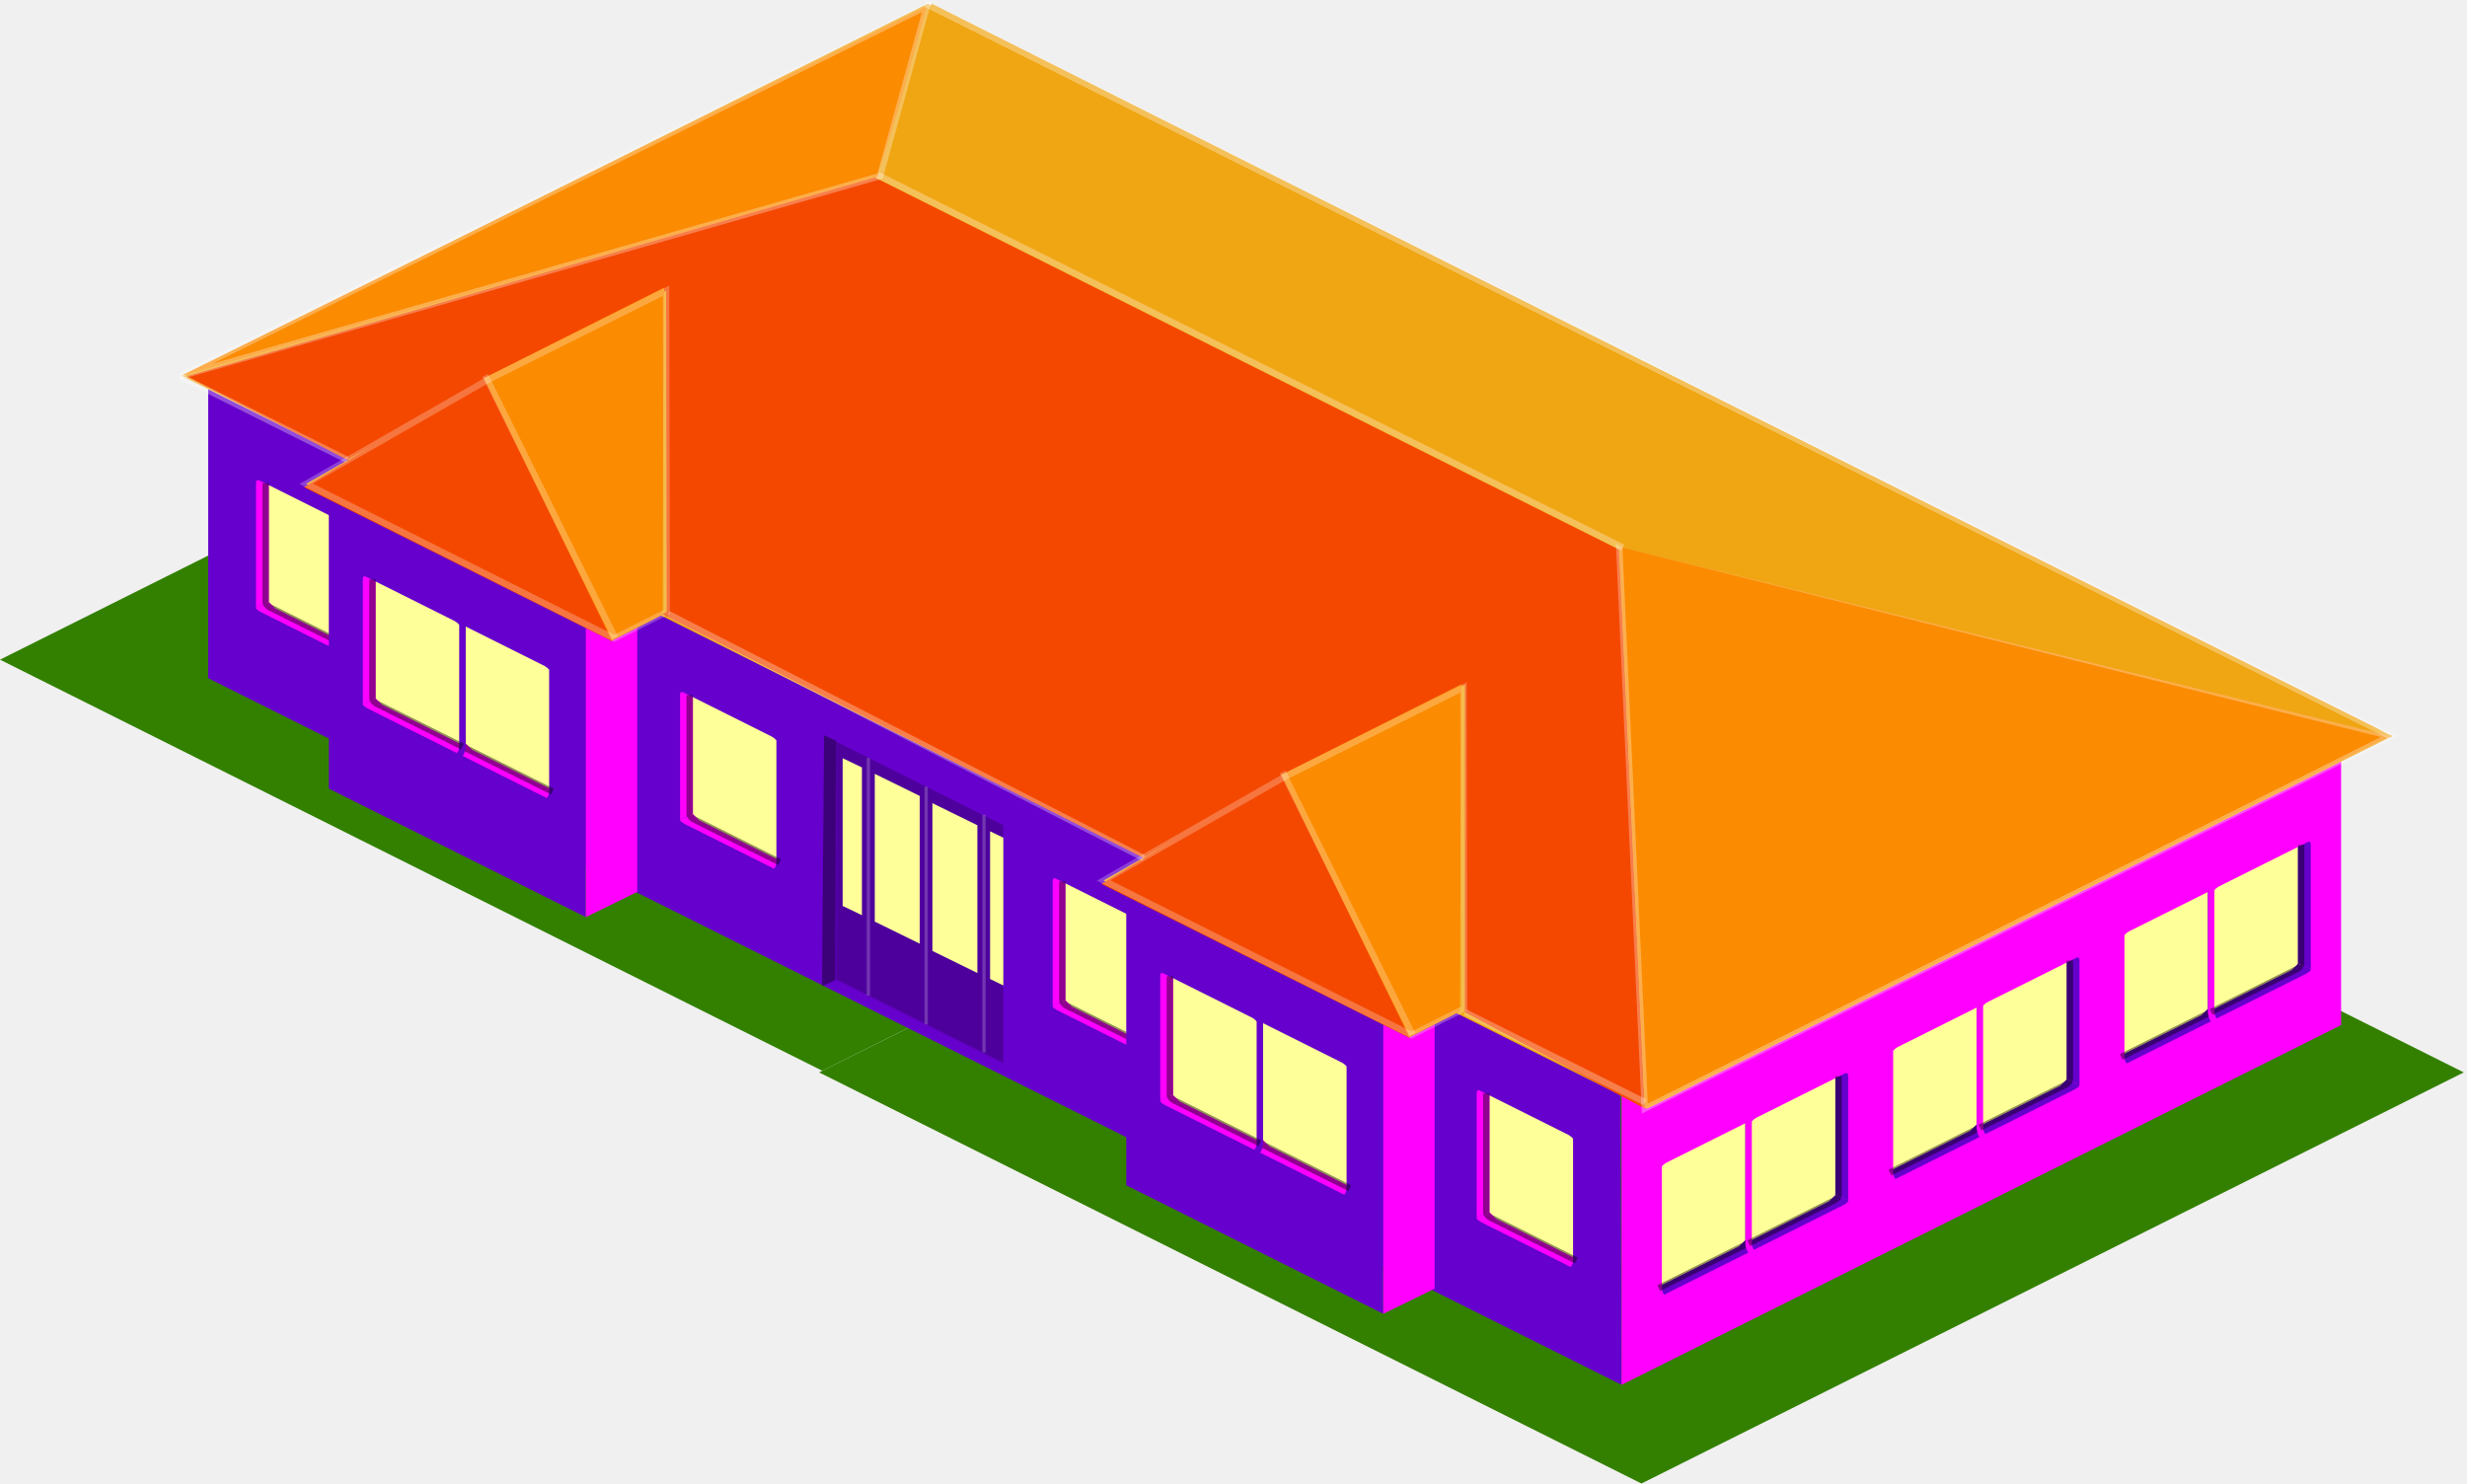
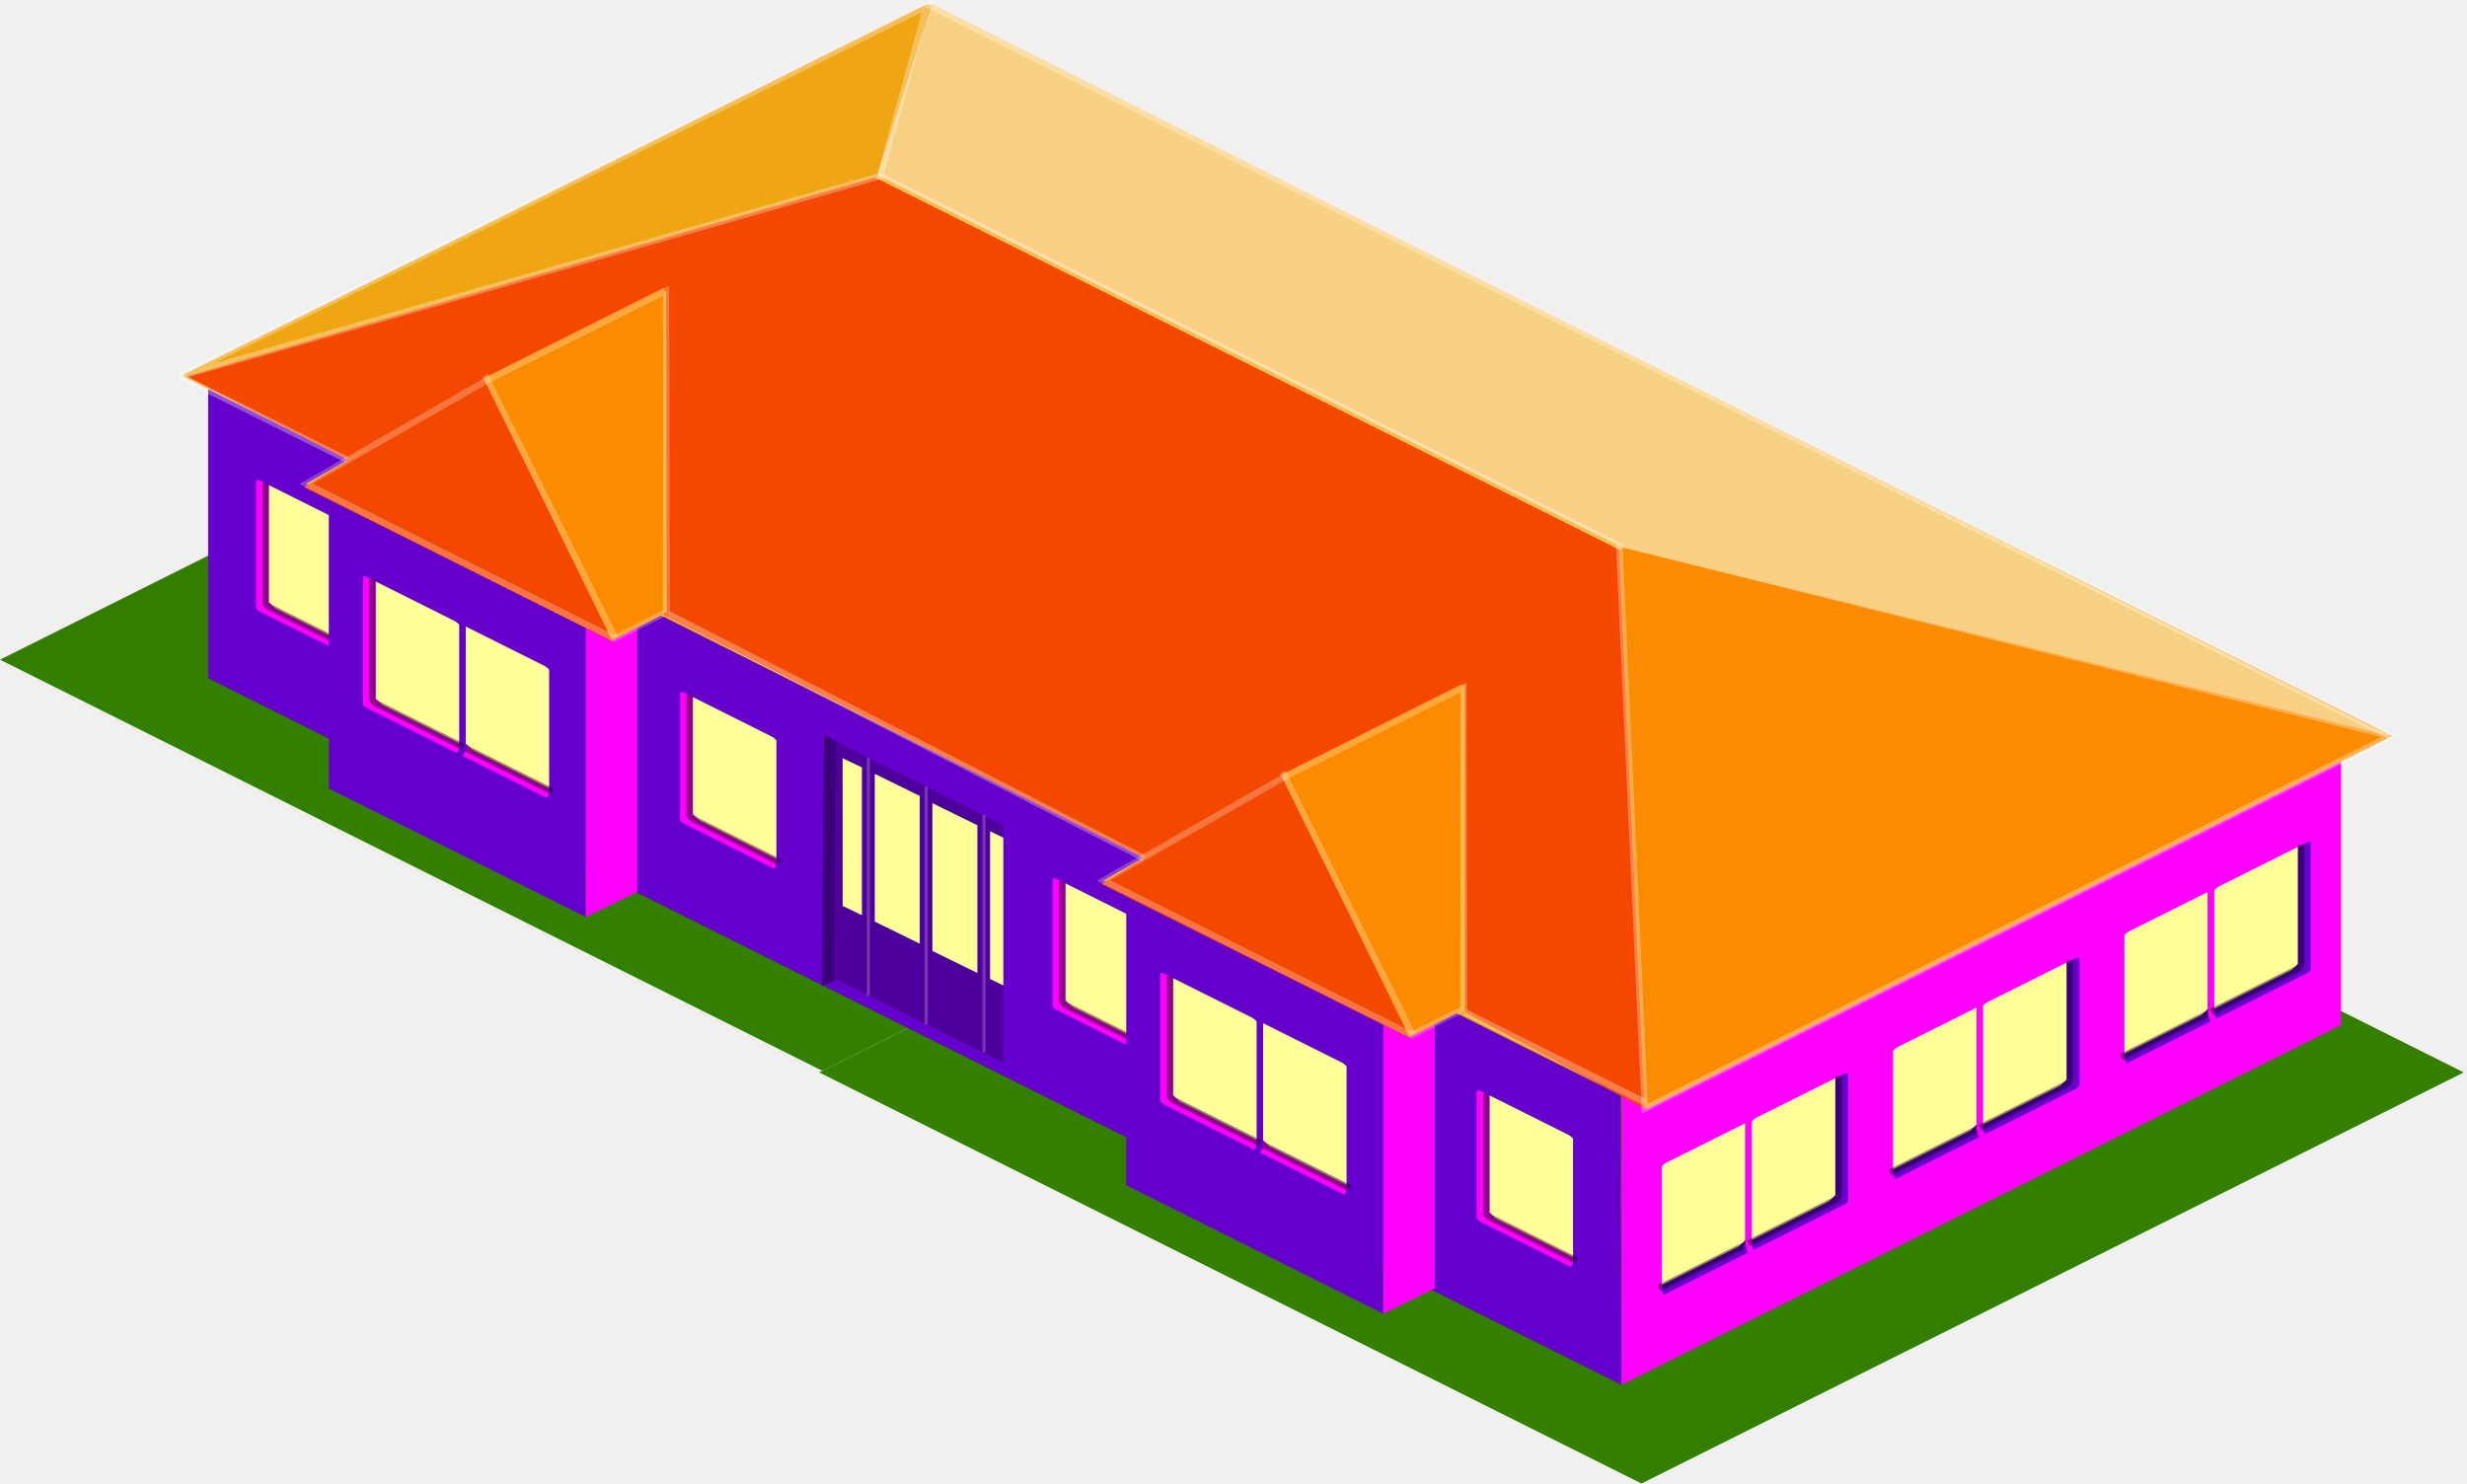
<svg xmlns="http://www.w3.org/2000/svg" width="384" height="230.94" id="svg2" version="1.1">
  <defs id="defs4" />
  <g id="layer1" transform="translate(2916.973,-815.2176)">
    <g style="display:none" id="g12564" transform="translate(-3352.5,-69)">
      <g id="g9211" transform="translate(902,-51)">
        <path id="path8754" d="m -237,710.862 128,-64" style="fill:none;stroke:#6fd01d;stroke-width:1px;stroke-linecap:butt;stroke-linejoin:miter;stroke-opacity:1" />
        <path id="path8766" d="m -349,654.862 128,-64" style="fill:none;stroke:#6fd01d;stroke-width:1px;stroke-linecap:butt;stroke-linejoin:miter;stroke-opacity:1" />
        <path id="path8774" d="m -253,702.862 128,-64" style="fill:none;stroke:#6fd01d;stroke-width:1px;stroke-linecap:butt;stroke-linejoin:miter;stroke-opacity:1" />
        <path id="path8778" d="m -285,686.862 128,-64" style="fill:none;stroke:#6fd01d;stroke-width:1px;stroke-linecap:butt;stroke-linejoin:miter;stroke-opacity:1" />
        <path id="path9018" d="m -365,646.862 128,-64" style="fill:none;stroke:#6fd01d;stroke-width:1px;stroke-linecap:butt;stroke-linejoin:miter;stroke-opacity:1" />
        <path style="fill:none;stroke:#6fd01d;stroke-width:1px;stroke-linecap:butt;stroke-linejoin:miter;stroke-opacity:1" d="m -333,662.862 128,-64" id="path9069" />
        <path style="fill:none;stroke:#6fd01d;stroke-width:1px;stroke-linecap:butt;stroke-linejoin:miter;stroke-opacity:1" d="m -269,694.862 128,-64" id="path9071" />
        <path style="fill:none;stroke:#6fd01d;stroke-width:1px;stroke-linecap:butt;stroke-linejoin:miter;stroke-opacity:1" d="m -317,670.862 128,-64" id="path9073" />
        <path style="fill:none;stroke:#6fd01d;stroke-width:1px;stroke-linecap:butt;stroke-linejoin:miter;stroke-opacity:1" d="m -301,678.862 128,-64" id="path9209" />
      </g>
      <g id="g9222" transform="matrix(-1,0,0,1,428,-51)" style="stroke:#5ebd10;stroke-opacity:1">
        <path style="fill:none;stroke:#5ebd10;stroke-width:1px;stroke-linecap:butt;stroke-linejoin:miter;stroke-opacity:1" d="m -237,710.862 128,-64" id="path9224" />
        <path style="fill:none;stroke:#5ebd10;stroke-width:1px;stroke-linecap:butt;stroke-linejoin:miter;stroke-opacity:1" d="m -349,654.862 128,-64" id="path9226" />
        <path style="fill:none;stroke:#5ebd10;stroke-width:1px;stroke-linecap:butt;stroke-linejoin:miter;stroke-opacity:1" d="m -253,702.862 128,-64" id="path9228" />
        <path style="fill:none;stroke:#5ebd10;stroke-width:1px;stroke-linecap:butt;stroke-linejoin:miter;stroke-opacity:1" d="m -285,686.862 128,-64" id="path9230" />
        <path style="fill:none;stroke:#5ebd10;stroke-width:1px;stroke-linecap:butt;stroke-linejoin:miter;stroke-opacity:1" d="m -365,646.862 128,-64" id="path9232" />
        <path id="path9234" d="m -333,662.862 128,-64" style="fill:none;stroke:#5ebd10;stroke-width:1px;stroke-linecap:butt;stroke-linejoin:miter;stroke-opacity:1" />
        <path id="path9236" d="m -269,694.862 128,-64" style="fill:none;stroke:#5ebd10;stroke-width:1px;stroke-linecap:butt;stroke-linejoin:miter;stroke-opacity:1" />
        <path id="path9238" d="m -317,670.862 128,-64" style="fill:none;stroke:#5ebd10;stroke-width:1px;stroke-linecap:butt;stroke-linejoin:miter;stroke-opacity:1" />
        <path id="path9240" d="m -301,678.862 128,-64" style="fill:none;stroke:#5ebd10;stroke-width:1px;stroke-linecap:butt;stroke-linejoin:miter;stroke-opacity:1" />
      </g>
    </g>
    <g id="g28557">
      <rect y="2514.34" x="-461.277" height="143.108" width="143.108" id="rect8838" style="fill:#338000;fill-opacity:1;stroke:none" transform="matrix(0.8944272,0.4472136,-0.8944272,0.4472136,0,0)" />
      <rect transform="matrix(0.8944272,0.4472136,-0.8944272,0.4472136,0,0)" style="fill:#338000;fill-opacity:1;stroke:none" id="rect8421" width="143.108" height="143.108" x="-604.386" y="2513.781" />
      <path id="path8423" d="m -2664.57,1030.794 -220,-110 0,-45 219.841,109.743" style="fill:#6600cc;fill-opacity:1;stroke:none" />
      <g id="g10317" transform="translate(-869.9389,144.4699)">
        <g id="g10319" transform="translate(697.4603,185.035)">
          <path id="path10321" d="m -2689.14,567.49 -14,-7 0,20 14,7 z" style="fill:#ffff99;fill-opacity:1;stroke:none" />
          <g id="g10323" transform="matrix(-1,0,0,1,-2458.142,478.4293)">
            <g id="g10325">
              <g id="g10327">
                <path id="path10329" d="m 246,82 1,0 0,20 -2.5,-1 0,-18.5 z" style="fill:#ff00ff;stroke:none" />
                <path id="path10331" d="m 244.5,101 -1,1 -13,6.5 1,1.5 14.5,-7 1,-1 z" style="fill:#ff00ff;stroke:none" />
                <path id="path10333" d="m 231,89.5 c 0,0 0.019,-0.434 1,-1 l 14,-7 c 0,0 1,-0.22 1,1 l 0,19.5 c 0,0.47 -1,1 -1,1 l -14,7 c -0.573,0.153 -1,-0.812 -1,-1.5 z" style="fill:none;stroke:#6600cc;stroke-width:1px;stroke-linecap:butt;stroke-linejoin:miter;stroke-opacity:1" />
                <path id="path10335" d="m 231,108.5 13,-6.5 c 0.353,-0.095 1,-0.561 1,-1 l 0,-18.5" style="opacity:0.435;fill:none;stroke:#000000;stroke-width:1px;stroke-linecap:butt;stroke-linejoin:miter;stroke-opacity:1" />
              </g>
            </g>
          </g>
        </g>
      </g>
      <path id="path8425" d="m -2664.57,985.794 0,45 112,-56 0,-45 z" style="fill:#ff00ff;fill-opacity:1;stroke:none" />
      <g id="g8483" transform="translate(-715.5702,254.4318)">
        <g id="g8485" transform="translate(733.375,174.625)">
          <path id="path8487" d="m -2640.599,549.254 14,-7 0,20 -14,7 z" style="fill:#ffff99;fill-opacity:1;stroke:none" />
          <g id="g8489" transform="translate(-2871.597,460.1937)">
            <g id="g8491">
              <g id="g8493">
                <path id="path8495" d="m 246,82 1,0 0,20 -2.5,-1 0,-18.5 z" style="fill:#6600cc;stroke:none" />
                <path id="path8497" d="m 244.5,101 -1,1 -13,6.5 1,1.5 14.5,-7 1,-1 z" style="fill:#6600cc;stroke:none" />
                <path id="path8499" d="m 231,89.5 c 0,0 0.019,-0.434 1,-1 l 14,-7 c 0,0 1,-0.22 1,1 l 0,19.5 c 0,0.47 -1,1 -1,1 l -14,7 c -0.573,0.153 -1,-0.812 -1,-1.5 z" style="fill:none;stroke:#ff00ff;stroke-width:1px;stroke-linecap:butt;stroke-linejoin:miter;stroke-opacity:1" />
                <path id="path8501" d="m 231,108.5 13,-6.5 c 0.353,-0.095 1,-0.561 1,-1 l 0,-18.5" style="opacity:0.435;fill:none;stroke:#000000;stroke-width:1px;stroke-linecap:butt;stroke-linejoin:miter;stroke-opacity:1" />
              </g>
            </g>
          </g>
        </g>
        <g transform="translate(747.375,167.625)" id="g8503">
          <path style="fill:#ffff99;fill-opacity:1;stroke:none" d="m -2640.599,549.254 14,-7 0,20 -14,7 z" id="path8505" />
          <g transform="translate(-2871.597,460.1937)" id="g8507">
            <g id="g8509">
              <g id="g8511">
                <path style="fill:#6600cc;stroke:none" d="m 246,82 1,0 0,20 -2.5,-1 0,-18.5 z" id="path8513" />
                <path style="fill:#6600cc;stroke:none" d="m 244.5,101 -1,1 -13,6.5 1,1.5 14.5,-7 1,-1 z" id="path8515" />
                <path style="fill:none;stroke:#ff00ff;stroke-width:1px;stroke-linecap:butt;stroke-linejoin:miter;stroke-opacity:1" d="m 231,89.5 c 0,0 0.019,-0.434 1,-1 l 14,-7 c 0,0 1,-0.22 1,1 l 0,19.5 c 0,0.47 -1,1 -1,1 l -14,7 c -0.573,0.153 -1,-0.812 -1,-1.5 z" id="path8517" />
                <path style="opacity:0.435;fill:none;stroke:#000000;stroke-width:1px;stroke-linecap:butt;stroke-linejoin:miter;stroke-opacity:1" d="m 231,108.5 13,-6.5 c 0.353,-0.095 1,-0.561 1,-1 l 0,-18.5" id="path8519" />
              </g>
            </g>
          </g>
        </g>
      </g>
      <g transform="translate(-751.5702,272.4318)" id="g8521">
        <g transform="translate(733.375,174.625)" id="g8523">
          <path style="fill:#ffff99;fill-opacity:1;stroke:none" d="m -2640.599,549.254 14,-7 0,20 -14,7 z" id="path8525" />
          <g transform="translate(-2871.597,460.1937)" id="g8527">
            <g id="g8529">
              <g id="g8531">
                <path style="fill:#6600cc;stroke:none" d="m 246,82 1,0 0,20 -2.5,-1 0,-18.5 z" id="path8533" />
                <path style="fill:#6600cc;stroke:none" d="m 244.5,101 -1,1 -13,6.5 1,1.5 14.5,-7 1,-1 z" id="path8535" />
                <path style="fill:none;stroke:#ff00ff;stroke-width:1px;stroke-linecap:butt;stroke-linejoin:miter;stroke-opacity:1" d="m 231,89.5 c 0,0 0.019,-0.434 1,-1 l 14,-7 c 0,0 1,-0.22 1,1 l 0,19.5 c 0,0.47 -1,1 -1,1 l -14,7 c -0.573,0.153 -1,-0.812 -1,-1.5 z" id="path8537" />
                <path style="opacity:0.435;fill:none;stroke:#000000;stroke-width:1px;stroke-linecap:butt;stroke-linejoin:miter;stroke-opacity:1" d="m 231,108.5 13,-6.5 c 0.353,-0.095 1,-0.561 1,-1 l 0,-18.5" id="path8539" />
              </g>
            </g>
          </g>
        </g>
        <g id="g8541" transform="translate(747.375,167.625)">
          <path id="path8543" d="m -2640.599,549.254 14,-7 0,20 -14,7 z" style="fill:#ffff99;fill-opacity:1;stroke:none" />
          <g id="g8545" transform="translate(-2871.597,460.1937)">
            <g id="g8547">
              <g id="g8549">
                <path id="path8551" d="m 246,82 1,0 0,20 -2.5,-1 0,-18.5 z" style="fill:#6600cc;stroke:none" />
                <path id="path8553" d="m 244.5,101 -1,1 -13,6.5 1,1.5 14.5,-7 1,-1 z" style="fill:#6600cc;stroke:none" />
                <path id="path8555" d="m 231,89.5 c 0,0 0.019,-0.434 1,-1 l 14,-7 c 0,0 1,-0.22 1,1 l 0,19.5 c 0,0.47 -1,1 -1,1 l -14,7 c -0.573,0.153 -1,-0.812 -1,-1.5 z" style="fill:none;stroke:#ff00ff;stroke-width:1px;stroke-linecap:butt;stroke-linejoin:miter;stroke-opacity:1" />
                <path id="path8557" d="m 231,108.5 13,-6.5 c 0.353,-0.095 1,-0.561 1,-1 l 0,-18.5" style="opacity:0.435;fill:none;stroke:#000000;stroke-width:1px;stroke-linecap:butt;stroke-linejoin:miter;stroke-opacity:1" />
              </g>
            </g>
          </g>
        </g>
      </g>
      <g transform="translate(-679.5702,236.4318)" id="g8559">
        <g transform="translate(733.375,174.625)" id="g8561">
          <path style="fill:#ffff99;fill-opacity:1;stroke:none" d="m -2640.599,549.254 14,-7 0,20 -14,7 z" id="path8563" />
          <g transform="translate(-2871.597,460.1937)" id="g8565">
            <g id="g8567">
              <g id="g8569">
                <path style="fill:#6600cc;stroke:none" d="m 246,82 1,0 0,20 -2.5,-1 0,-18.5 z" id="path8571" />
                <path style="fill:#6600cc;stroke:none" d="m 244.5,101 -1,1 -13,6.5 1,1.5 14.5,-7 1,-1 z" id="path8573" />
                <path style="fill:none;stroke:#ff00ff;stroke-width:1px;stroke-linecap:butt;stroke-linejoin:miter;stroke-opacity:1" d="m 231,89.5 c 0,0 0.019,-0.434 1,-1 l 14,-7 c 0,0 1,-0.22 1,1 l 0,19.5 c 0,0.47 -1,1 -1,1 l -14,7 c -0.573,0.153 -1,-0.812 -1,-1.5 z" id="path8575" />
                <path style="opacity:0.435;fill:none;stroke:#000000;stroke-width:1px;stroke-linecap:butt;stroke-linejoin:miter;stroke-opacity:1" d="m 231,108.5 13,-6.5 c 0.353,-0.095 1,-0.561 1,-1 l 0,-18.5" id="path8577" />
              </g>
            </g>
          </g>
        </g>
        <g id="g8579" transform="translate(747.375,167.625)">
          <path id="path8581" d="m -2640.599,549.254 14,-7 0,20 -14,7 z" style="fill:#ffff99;fill-opacity:1;stroke:none" />
          <g id="g8583" transform="translate(-2871.597,460.1937)">
            <g id="g8585">
              <g id="g8587">
                <path id="path8589" d="m 246,82 1,0 0,20 -2.5,-1 0,-18.5 z" style="fill:#6600cc;stroke:none" />
                <path id="path8591" d="m 244.5,101 -1,1 -13,6.5 1,1.5 14.5,-7 1,-1 z" style="fill:#6600cc;stroke:none" />
                <path id="path8593" d="m 231,89.5 c 0,0 0.019,-0.434 1,-1 l 14,-7 c 0,0 1,-0.22 1,1 l 0,19.5 c 0,0.47 -1,1 -1,1 l -14,7 c -0.573,0.153 -1,-0.812 -1,-1.5 z" style="fill:none;stroke:#ff00ff;stroke-width:1px;stroke-linecap:butt;stroke-linejoin:miter;stroke-opacity:1" />
                <path id="path8595" d="m 231,108.5 13,-6.5 c 0.353,-0.095 1,-0.561 1,-1 l 0,-18.5" style="opacity:0.435;fill:none;stroke:#000000;stroke-width:1px;stroke-linecap:butt;stroke-linejoin:miter;stroke-opacity:1" />
              </g>
            </g>
          </g>
        </g>
      </g>
      <path style="fill:#6600cc;fill-opacity:1;stroke:none" d="m -2865.79,892.984 40,20 0,45 -40,-20 z" id="path8926" />
      <path style="fill:#ff00ff;fill-opacity:1;stroke:none" d="m -2825.786,957.988 8,-3.922 0,-41.078 -3.984,2.016 -4.016,-2.031 z" id="path8928" />
      <g id="g8597" transform="translate(-849.3139,161.4699)">
        <g transform="translate(707.4603,190.035)" id="g8599">
          <path style="fill:#ffff99;fill-opacity:1;stroke:none" d="m -2689.14,567.49 -14,-7 0,20 14,7 z" id="path8601" />
          <g transform="matrix(-1,0,0,1,-2458.142,478.4293)" id="g8603">
            <g id="g8605">
              <g id="g8607">
                <path style="fill:#ff00ff;stroke:none" d="m 246,82 1,0 0,20 -2.5,-1 0,-18.5 z" id="path8609" />
                <path style="fill:#ff00ff;stroke:none" d="m 244.5,101 -1,1 -13,6.5 1,1.5 14.5,-7 1,-1 z" id="path8611" />
                <path style="fill:none;stroke:#6600cc;stroke-width:1px;stroke-linecap:butt;stroke-linejoin:miter;stroke-opacity:1" d="m 231,89.5 c 0,0 0.019,-0.434 1,-1 l 14,-7 c 0,0 1,-0.22 1,1 l 0,19.5 c 0,0.47 -1,1 -1,1 l -14,7 c -0.573,0.153 -1,-0.812 -1,-1.5 z" id="path8613" />
                <path style="opacity:0.435;fill:none;stroke:#000000;stroke-width:1px;stroke-linecap:butt;stroke-linejoin:miter;stroke-opacity:1" d="m 231,108.5 13,-6.5 c 0.353,-0.095 1,-0.561 1,-1 l 0,-18.5" id="path8615" />
              </g>
            </g>
          </g>
        </g>
        <g id="g8617" transform="translate(693.4603,183.035)">
          <path id="path8619" d="m -2689.14,567.49 -14,-7 0,20 14,7 z" style="fill:#ffff99;fill-opacity:1;stroke:none" />
          <g id="g8621" transform="matrix(-1,0,0,1,-2458.142,478.4293)">
            <g id="g8623">
              <g id="g8625">
                <path id="path8627" d="m 246,82 1,0 0,20 -2.5,-1 0,-18.5 z" style="fill:#ff00ff;stroke:none" />
                <path id="path8629" d="m 244.5,101 -1,1 -13,6.5 1,1.5 14.5,-7 1,-1 z" style="fill:#ff00ff;stroke:none" />
                <path id="path8631" d="m 231,89.5 c 0,0 0.019,-0.434 1,-1 l 14,-7 c 0,0 1,-0.22 1,1 l 0,19.5 c 0,0.47 -1,1 -1,1 l -14,7 c -0.573,0.153 -1,-0.812 -1,-1.5 z" style="fill:none;stroke:#6600cc;stroke-width:1px;stroke-linecap:butt;stroke-linejoin:miter;stroke-opacity:1" />
                <path id="path8633" d="m 231,108.5 13,-6.5 c 0.353,-0.095 1,-0.561 1,-1 l 0,-18.5" style="opacity:0.435;fill:none;stroke:#000000;stroke-width:1px;stroke-linecap:butt;stroke-linejoin:miter;stroke-opacity:1" />
              </g>
            </g>
          </g>
        </g>
      </g>
      <g transform="translate(-249.8094,207.3217)" id="g9149">
        <g transform="translate(-4,0)" id="g9151">
          <path id="path9153" d="m -2533,760.362 26,13 0,-37 -26,-13 z" style="opacity:0.231;fill:#000000;stroke:none" />
          <path transform="translate(-2107.022,619.3622)" id="path9155" d="m -428.188,142.051 2.062,-0.938 0.125,-37.25 -1.875,-0.875 z" style="opacity:0.414;fill:#000000;stroke:none" />
          <path id="path9157" transform="translate(-2107.022,619.3622)" d="m -425.969,141 -2,1 28,14 0,-2 -26,-13 z" style="opacity:0.178;fill:none;stroke:none" />
          <path id="path9159" d="m -2528,725.876 0,37" style="opacity:0.208;fill:#ffffff;fill-opacity:1;stroke:#ffffff;stroke-width:0.5;stroke-linecap:butt;stroke-linejoin:miter;stroke-miterlimit:4;stroke-opacity:1;stroke-dasharray:none" />
          <path style="opacity:0.208;fill:#ffffff;fill-opacity:1;stroke:#ffffff;stroke-width:0.5;stroke-linecap:butt;stroke-linejoin:miter;stroke-miterlimit:4;stroke-opacity:1;stroke-dasharray:none" d="m -2510,734.716 0,37" id="path9161" />
          <path id="path9163" d="m -2519,730.362 0,37" style="opacity:0.208;fill:#ffffff;fill-opacity:1;stroke:#ffffff;stroke-width:0.5;stroke-linecap:butt;stroke-linejoin:miter;stroke-miterlimit:4;stroke-opacity:1;stroke-dasharray:none" />
          <path transform="translate(-2107.022,619.3622)" id="path9165" d="m -421.978,108 0,23 -3,-1.438 0,-23 z" style="fill:#ffff99;fill-opacity:1;stroke:none" />
          <path id="path9167" transform="translate(-2107.022,619.3622)" d="m -402.031,117.938 0,23 2.062,1 0,-23 -2.062,-1 z" style="fill:#ffff99;fill-opacity:1;stroke:none" />
          <path transform="translate(-2107.022,619.3622)" id="path9169" d="m -419.978,109 0,23 7,3.438 0,-23 -7,-3.438" style="fill:#ffff99;fill-opacity:1;stroke:none" />
          <path style="fill:#ffff99;fill-opacity:1;stroke:none" d="m -2518.031,732.925 0,23 7,3.438 0,-23 -7,-3.438" id="path9171" />
        </g>
      </g>
      <g id="g9437-6" transform="translate(-745.9389,206.4699)">
        <g id="g9457-2" transform="translate(697.4603,185.035)">
          <path id="path9459-6" d="m -2689.14,567.49 -14,-7 0,20 14,7 z" style="fill:#ffff99;fill-opacity:1;stroke:none" />
          <g id="g9461-0" transform="matrix(-1,0,0,1,-2458.142,478.4293)">
            <g id="g9463-9">
              <g id="g9465-0">
                <path id="path9467-2" d="m 246,82 1,0 0,20 -2.5,-1 0,-18.5 z" style="fill:#ff00ff;stroke:none" />
                <path id="path9469-4" d="m 244.5,101 -1,1 -13,6.5 1,1.5 14.5,-7 1,-1 z" style="fill:#ff00ff;stroke:none" />
                <path id="path9471-5" d="m 231,89.5 c 0,0 0.019,-0.434 1,-1 l 14,-7 c 0,0 1,-0.22 1,1 l 0,19.5 c 0,0.47 -1,1 -1,1 l -14,7 c -0.573,0.153 -1,-0.812 -1,-1.5 z" style="fill:none;stroke:#6600cc;stroke-width:1px;stroke-linecap:butt;stroke-linejoin:miter;stroke-opacity:1" />
                <path id="path9473-7" d="m 231,108.5 13,-6.5 c 0.353,-0.095 1,-0.561 1,-1 l 0,-18.5" style="opacity:0.435;fill:none;stroke:#000000;stroke-width:1px;stroke-linecap:butt;stroke-linejoin:miter;stroke-opacity:1" />
              </g>
            </g>
          </g>
        </g>
      </g>
      <path id="path9427" d="m -2741.665,954.734 40,20 0,45 -40,-20 z" style="fill:#6600cc;fill-opacity:1;stroke:none" />
      <path id="path9429" d="m -2701.661,1019.738 8,-3.922 0,-41.078 -3.984,2.016 -4.016,-2.031 z" style="fill:#ff00ff;fill-opacity:1;stroke:none" />
      <g transform="translate(-725.1889,223.2199)" id="g9437">
        <g id="g9439" transform="translate(707.4603,190.035)">
          <path id="path9441" d="m -2689.14,567.49 -14,-7 0,20 14,7 z" style="fill:#ffff99;fill-opacity:1;stroke:none" />
          <g id="g9443" transform="matrix(-1,0,0,1,-2458.142,478.4293)">
            <g id="g9445">
              <g id="g9447">
                <path id="path9449" d="m 246,82 1,0 0,20 -2.5,-1 0,-18.5 z" style="fill:#ff00ff;stroke:none" />
                <path id="path9451" d="m 244.5,101 -1,1 -13,6.5 1,1.5 14.5,-7 1,-1 z" style="fill:#ff00ff;stroke:none" />
                <path id="path9453" d="m 231,89.5 c 0,0 0.019,-0.434 1,-1 l 14,-7 c 0,0 1,-0.22 1,1 l 0,19.5 c 0,0.47 -1,1 -1,1 l -14,7 c -0.573,0.153 -1,-0.812 -1,-1.5 z" style="fill:none;stroke:#6600cc;stroke-width:1px;stroke-linecap:butt;stroke-linejoin:miter;stroke-opacity:1" />
                <path id="path9455" d="m 231,108.5 13,-6.5 c 0.353,-0.095 1,-0.561 1,-1 l 0,-18.5" style="opacity:0.435;fill:none;stroke:#000000;stroke-width:1px;stroke-linecap:butt;stroke-linejoin:miter;stroke-opacity:1" />
              </g>
            </g>
          </g>
        </g>
        <g transform="translate(693.4603,183.035)" id="g9457">
          <path style="fill:#ffff99;fill-opacity:1;stroke:none" d="m -2689.14,567.49 -14,-7 0,20 14,7 z" id="path9459" />
          <g transform="matrix(-1,0,0,1,-2458.142,478.4293)" id="g9461">
            <g id="g9463">
              <g id="g9465">
                <path style="fill:#ff00ff;stroke:none" d="m 246,82 1,0 0,20 -2.5,-1 0,-18.5 z" id="path9467" />
                <path style="fill:#ff00ff;stroke:none" d="m 244.5,101 -1,1 -13,6.5 1,1.5 14.5,-7 1,-1 z" id="path9469" />
                <path style="fill:none;stroke:#6600cc;stroke-width:1px;stroke-linecap:butt;stroke-linejoin:miter;stroke-opacity:1" d="m 231,89.5 c 0,0 0.019,-0.434 1,-1 l 14,-7 c 0,0 1,-0.22 1,1 l 0,19.5 c 0,0.47 -1,1 -1,1 l -14,7 c -0.573,0.153 -1,-0.812 -1,-1.5 z" id="path9471" />
                <path style="opacity:0.435;fill:none;stroke:#000000;stroke-width:1px;stroke-linecap:butt;stroke-linejoin:miter;stroke-opacity:1" d="m 231,108.5 13,-6.5 c 0.353,-0.095 1,-0.561 1,-1 l 0,-18.5" id="path9473" />
              </g>
            </g>
          </g>
        </g>
      </g>
      <g transform="translate(-803.9389,177.4699)" id="g9566">
        <g transform="translate(697.4603,185.035)" id="g9568">
          <path style="fill:#ffff99;fill-opacity:1;stroke:none" d="m -2689.14,567.49 -14,-7 0,20 14,7 z" id="path9570" />
          <g transform="matrix(-1,0,0,1,-2458.142,478.4293)" id="g9572">
            <g id="g9574">
              <g id="g9576">
                <path style="fill:#ff00ff;stroke:none" d="m 246,82 1,0 0,20 -2.5,-1 0,-18.5 z" id="path9578" />
                <path style="fill:#ff00ff;stroke:none" d="m 244.5,101 -1,1 -13,6.5 1,1.5 14.5,-7 1,-1 z" id="path9580" />
                <path style="fill:none;stroke:#6600cc;stroke-width:1px;stroke-linecap:butt;stroke-linejoin:miter;stroke-opacity:1" d="m 231,89.5 c 0,0 0.019,-0.434 1,-1 l 14,-7 c 0,0 1,-0.22 1,1 l 0,19.5 c 0,0.47 -1,1 -1,1 l -14,7 c -0.573,0.153 -1,-0.812 -1,-1.5 z" id="path9582" />
                <path style="opacity:0.435;fill:none;stroke:#000000;stroke-width:1px;stroke-linecap:butt;stroke-linejoin:miter;stroke-opacity:1" d="m 231,108.5 13,-6.5 c 0.353,-0.095 1,-0.561 1,-1 l 0,-18.5" id="path9584" />
              </g>
            </g>
          </g>
        </g>
      </g>
      <g id="g26460" transform="translate(-124.9515,65.43182)">
        <path style="fill:#f0a513;fill-opacity:1;stroke:none" d="m -2647.615,750.362 -116,58 c 0,0 139.367,69.694 228,114 l 116,-58 -228,-114 z" id="path8465" />
        <path id="path10277" d="m -2763,808.362 107,-31 116,58 4,87 -28,-15 0,-51 -28,14 -22,13 -75,-38 0,-50 -49,26 z" style="fill:#f44800;fill-opacity:1;stroke:none" />
        <path id="path8916" d="m -2536,922.362 -4,-88 120,30 z" style="fill:#fb8b00;fill-opacity:1;stroke:none" />
        <path style="opacity:0.3;fill:none;stroke:#ffffff;stroke-width:1px;stroke-linecap:butt;stroke-linejoin:miter;stroke-opacity:1" d="m -2536,922.362 -4,-88 120,30 z" id="path10270" />
        <path id="path10283" d="m -2564,907.362 28,14" style="opacity:0.3;fill:none;stroke:#ffffff;stroke-width:1px;stroke-linecap:butt;stroke-linejoin:miter;stroke-opacity:1" />
-         <path id="path8840" d="m -2764,808.362 116.25,-57.625 -7.277,26.453 z" style="fill:#fb8b00;fill-opacity:1;stroke:none" />
-         <path id="path8855" d="m -2655.406,777.02 116,58 119.406,29.342 -227,-114 z" style="fill:#f0a513;fill-opacity:1;stroke:none" />
+         <path id="path8840" d="m -2764,808.362 116.25,-57.625 -7.277,26.453 z" style="fill:#f0a513;fill-opacity:1;stroke:none" />
+         <path id="path8855" d="m -2655.406,777.02 116,58 119.406,29.342 -227,-114 z" style="fill:#f7d083;fill-opacity:1;stroke:none" />
        <path style="fill:#f0a513;fill-opacity:1;stroke:none" d="m -2716.345,809.052 -28.022,16.051 47.938,24.062 8.188,-4.125 -0.103,-49.989 z" id="path8932-8" />
        <path style="fill:#fb8b00;fill-opacity:1;stroke:none" d="m -2716.822,808.705 28.174,-14.164 -0.287,50.978 -7.955,4.066 z" id="path8922" />
        <path id="path8924" d="m -2744.707,825.63 28,-17 20,41 z" style="fill:#f44800;fill-opacity:1;stroke:none" />
        <path id="path8932" d="m -2716.345,809.052 -28.022,16.051 47.938,24.062 8.188,-4.125 -0.103,-49.989 z" style="opacity:0.248;fill:none;stroke:#ffffff;stroke-width:1px;stroke-linecap:butt;stroke-linejoin:miter;stroke-opacity:1" />
        <path id="path8934" d="m -2716.491,808.228 20.188,40.812" style="opacity:0.248;fill:none;stroke:#ffffff;stroke-width:1px;stroke-linecap:butt;stroke-linejoin:miter;stroke-opacity:1" />
        <path id="path9419" d="m -2592.22,870.802 -28.022,16.051 47.938,24.063 8.188,-4.125 -0.103,-49.989 z" style="fill:#f0a513;fill-opacity:1;stroke:none" />
        <path id="path9423" d="m -2592.697,870.455 28.174,-14.164 -0.287,50.978 -7.955,4.066 z" style="fill:#fb8b00;fill-opacity:1;stroke:none" />
        <path style="fill:#f44800;fill-opacity:1;stroke:none" d="m -2620.582,887.38 28,-17 20,41 z" id="path9425" />
        <path style="opacity:0.248;fill:none;stroke:#ffffff;stroke-width:1px;stroke-linecap:butt;stroke-linejoin:miter;stroke-opacity:1" d="m -2592.22,870.802 -28.022,16.051 47.938,24.062 8.188,-4.125 -0.103,-49.989 z" id="path9433" />
        <path style="opacity:0.248;fill:none;stroke:#ffffff;stroke-width:1px;stroke-linecap:butt;stroke-linejoin:miter;stroke-opacity:1" d="m -2592.366,869.978 20.188,40.812" id="path9435" />
        <path style="opacity:0.3;fill:none;stroke:#ffffff;stroke-width:1px;stroke-linecap:butt;stroke-linejoin:miter;stroke-opacity:1" d="m -2764,808.362 116.25,-57.625 -7.277,26.453 z" id="path10266" />
        <path style="opacity:0.3;fill:none;stroke:#ffffff;stroke-width:1px;stroke-linecap:butt;stroke-linejoin:miter;stroke-opacity:1" d="m -2655.406,777.02 116,58" id="path10268" />
        <path id="path10279" d="m -2764,808.362 26,13" style="opacity:0.3;fill:none;stroke:#ffffff;stroke-width:1px;stroke-linecap:butt;stroke-linejoin:miter;stroke-opacity:1" />
        <path id="path10281" d="m -2648,750.362 228,114" style="opacity:0.3;fill:none;stroke:#ffffff;stroke-width:1px;stroke-linecap:butt;stroke-linejoin:miter;stroke-opacity:1" />
        <path id="path10285" d="m -2614,883.362 -74,-38" style="opacity:0.3;fill:none;stroke:#ffffff;stroke-width:1px;stroke-linecap:butt;stroke-linejoin:miter;stroke-opacity:1" />
      </g>
      <g transform="translate(-679.9389,239.4699)" id="g10297">
        <g transform="translate(697.4603,185.035)" id="g10299">
          <path style="fill:#ffff99;fill-opacity:1;stroke:none" d="m -2689.14,567.49 -14,-7 0,20 14,7 z" id="path10301" />
          <g transform="matrix(-1,0,0,1,-2458.142,478.4293)" id="g10303">
            <g id="g10305">
              <g id="g10307">
                <path style="fill:#ff00ff;stroke:none" d="m 246,82 1,0 0,20 -2.5,-1 0,-18.5 z" id="path10309" />
                <path style="fill:#ff00ff;stroke:none" d="m 244.5,101 -1,1 -13,6.5 1,1.5 14.5,-7 1,-1 z" id="path10311" />
                <path style="fill:none;stroke:#6600cc;stroke-width:1px;stroke-linecap:butt;stroke-linejoin:miter;stroke-opacity:1" d="m 231,89.5 c 0,0 0.019,-0.434 1,-1 l 14,-7 c 0,0 1,-0.22 1,1 l 0,19.5 c 0,0.47 -1,1 -1,1 l -14,7 c -0.573,0.153 -1,-0.812 -1,-1.5 z" id="path10313" />
                <path style="opacity:0.435;fill:none;stroke:#000000;stroke-width:1px;stroke-linecap:butt;stroke-linejoin:miter;stroke-opacity:1" d="m 231,108.5 13,-6.5 c 0.353,-0.095 1,-0.561 1,-1 l 0,-18.5" id="path10315" />
              </g>
            </g>
          </g>
        </g>
      </g>
    </g>
  </g>
</svg>
